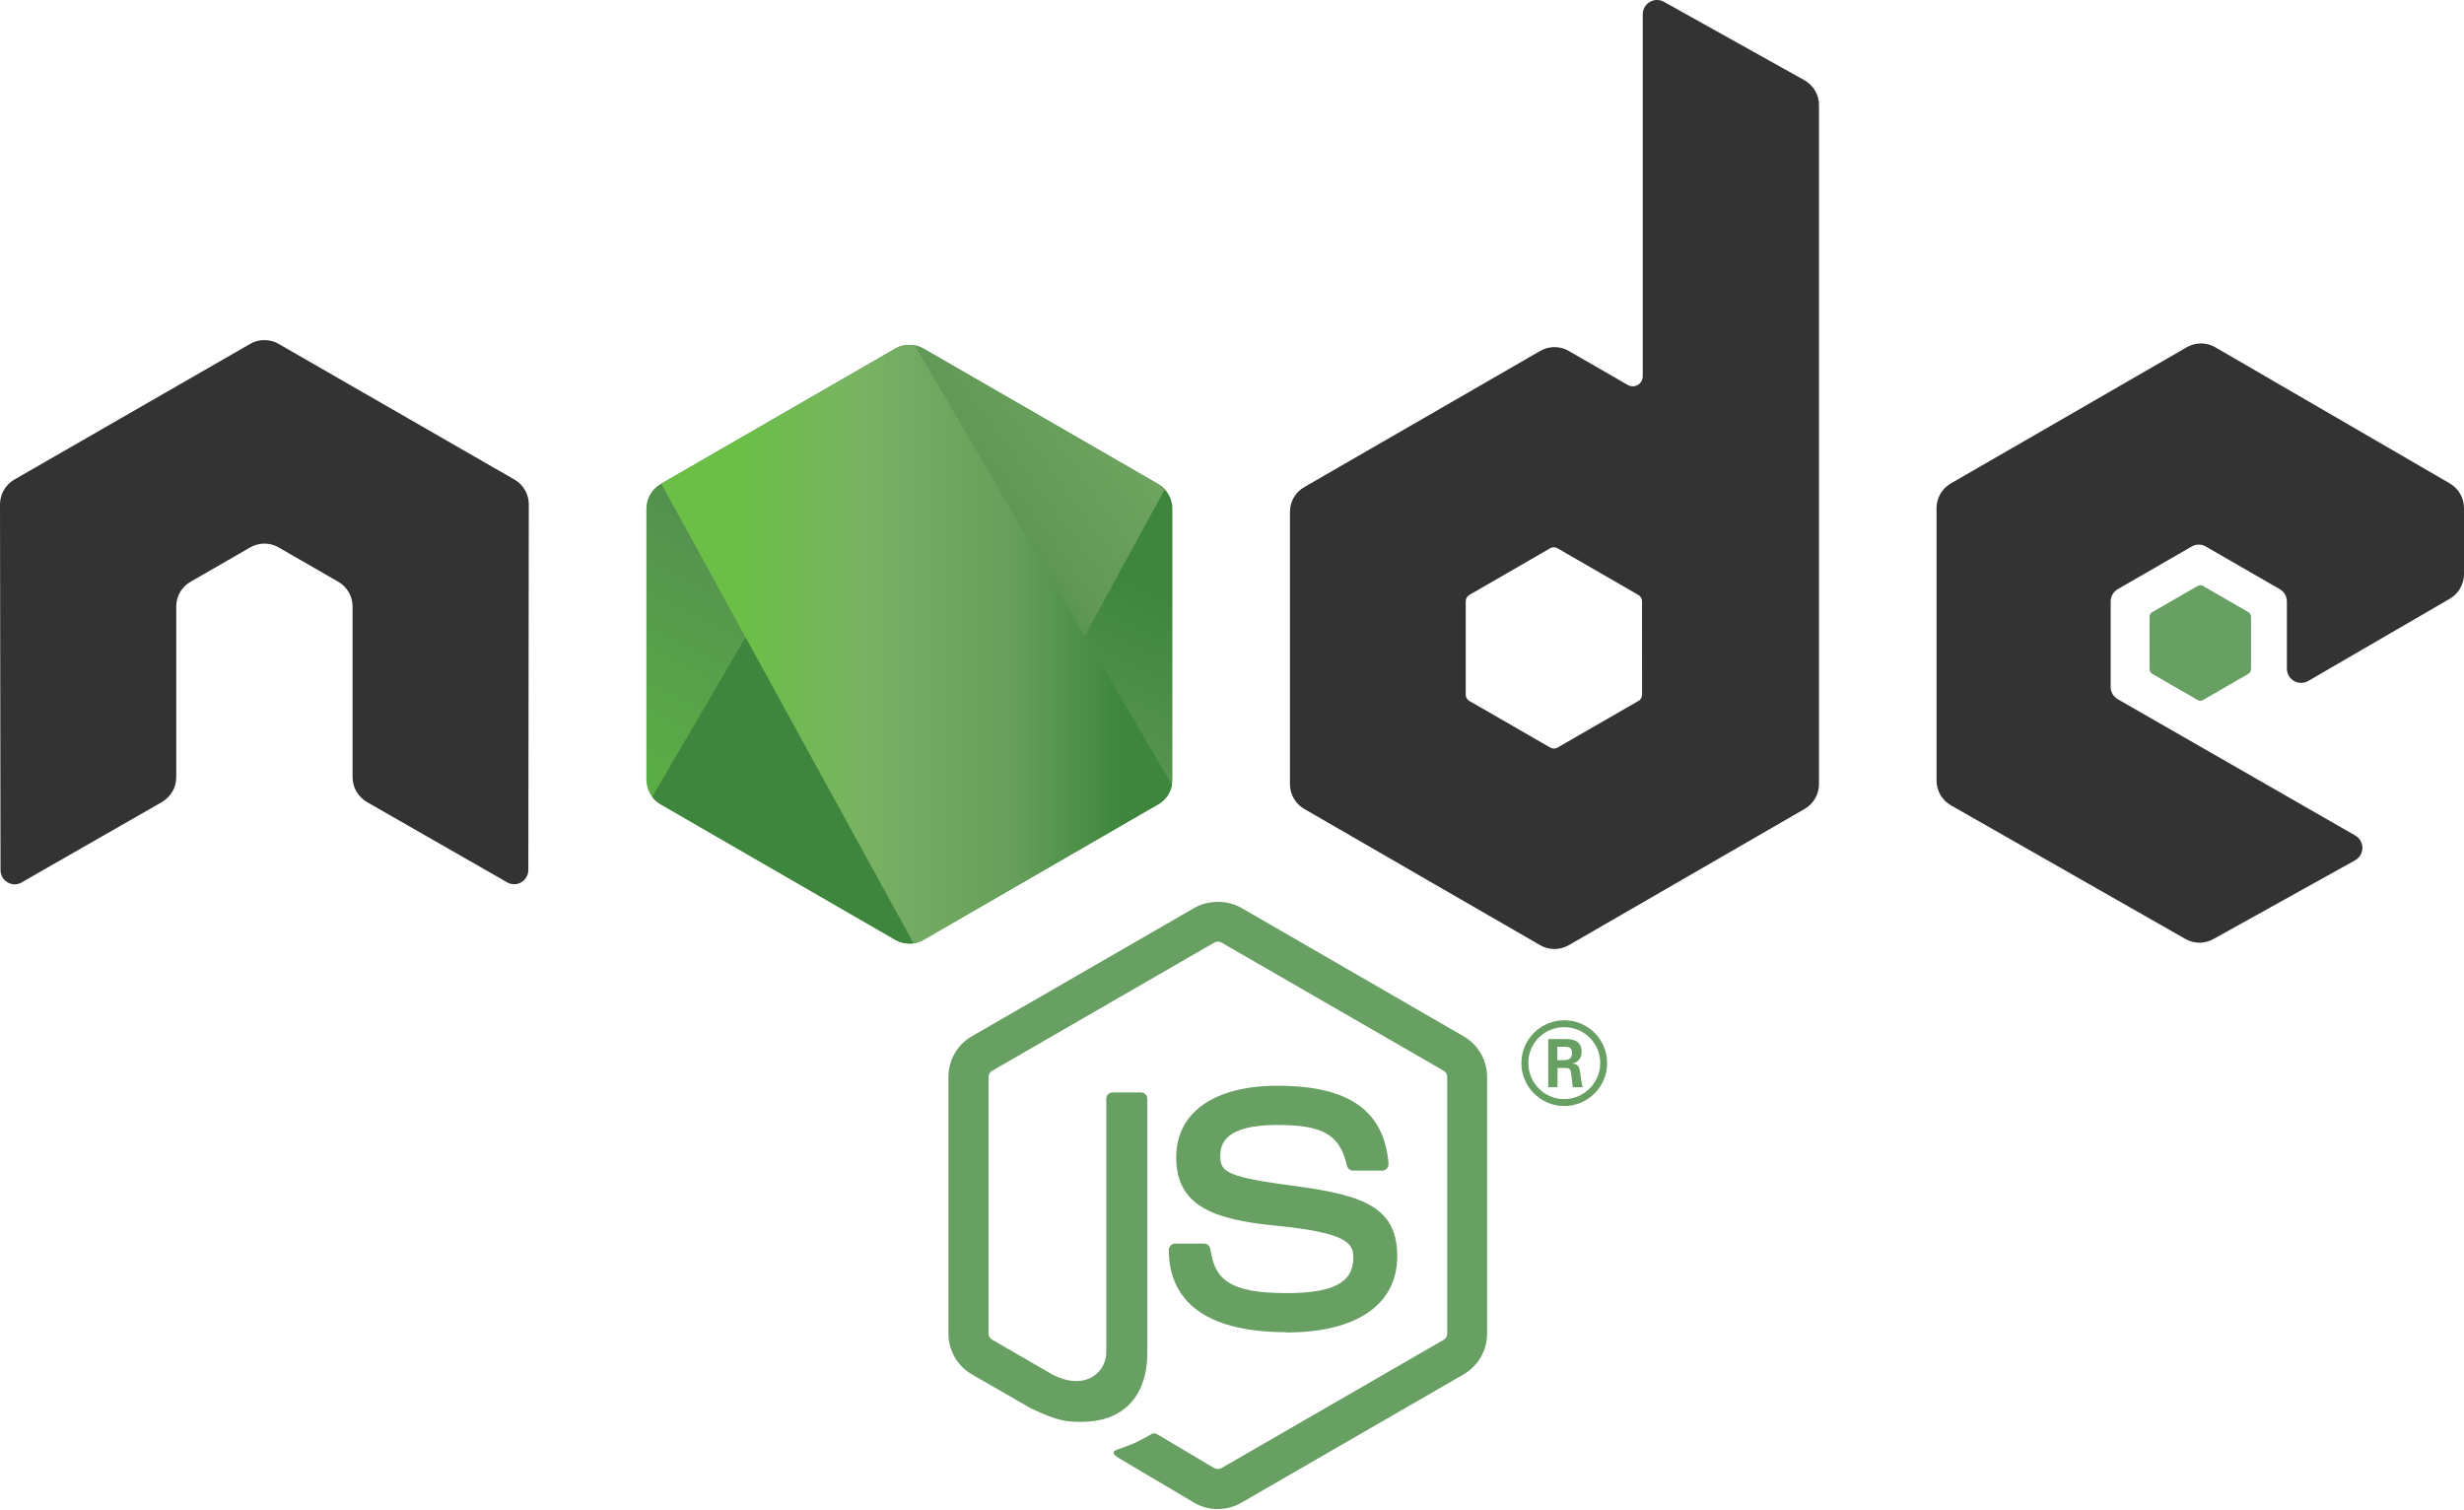
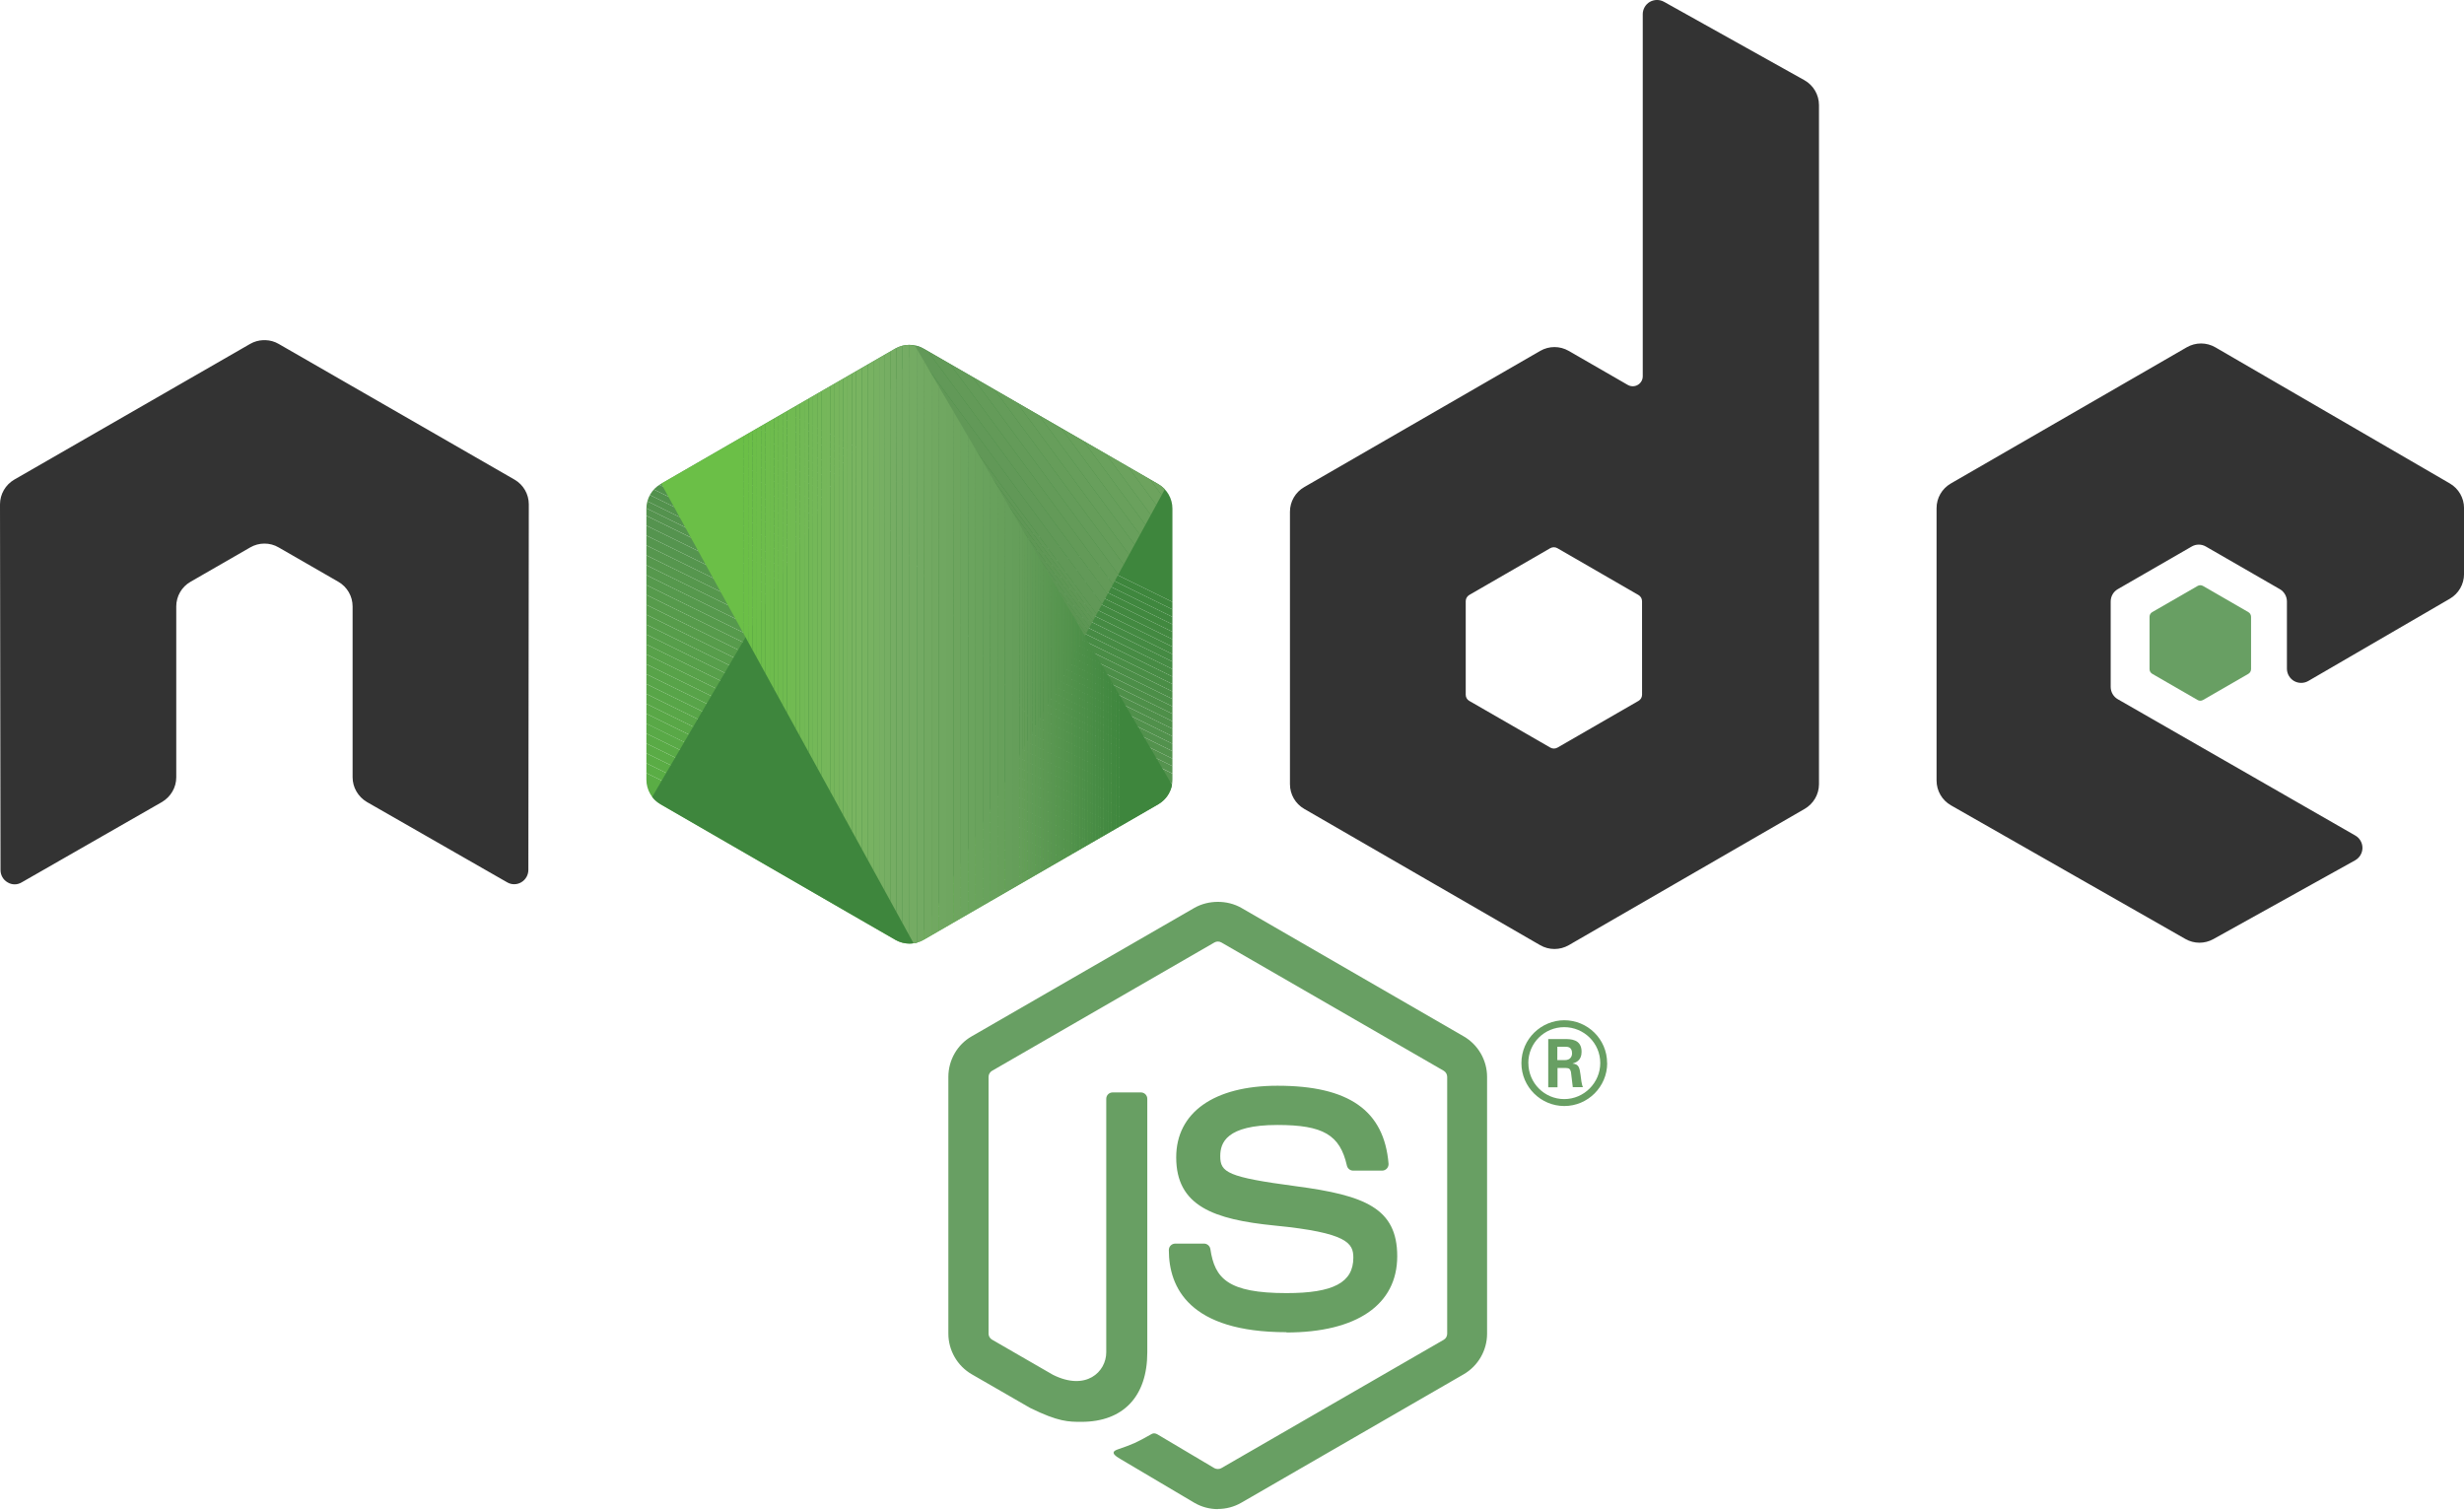
- <svg xmlns="http://www.w3.org/2000/svg" width="589.827" height="361.238" version="1.2" viewBox="0 0 442.37 270.929">
-   <defs>
-     <clipPath id="a">
-       <path d="M239.03 226.605l-42.13 24.317c-1.578.91-2.546 2.59-2.546 4.406v48.668c0 1.817.968 3.496 2.546 4.406l42.133 24.336c1.575.907 3.517.907 5.09 0l42.126-24.336c1.57-.91 2.54-2.59 2.54-4.406v-48.668c0-1.816-.97-3.496-2.55-4.406l-42.12-24.317c-.79-.453-1.67-.68-2.55-.68-.88 0-1.76.227-2.55.68" />
-     </clipPath>
-     <linearGradient id="b" x1="-.348" x2="1.251" gradientTransform="rotate(116.114 53.1 202.97) scale(86.48)" gradientUnits="userSpaceOnUse">
-       <stop offset=".3" stop-color="#3E863D" />
-       <stop offset=".5" stop-color="#55934F" />
-       <stop offset=".8" stop-color="#5AAD45" />
-     </linearGradient>
-     <clipPath id="c">
-       <path d="M195.398 307.086c.403.523.907.976 1.5 1.316l36.14 20.875 6.02 3.46c.9.52 1.926.74 2.934.665.336-.027.672-.09 1-.183l44.434-81.36c-.34-.37-.738-.68-1.184-.94l-27.586-15.93-14.582-8.39c-.414-.24-.863-.41-1.32-.53zm0 0" />
-     </clipPath>
-     <linearGradient id="d" x1="-.456" x2=".582" gradientTransform="rotate(-36.46 550.846 -214.337) scale(132.798)" gradientUnits="userSpaceOnUse">
-       <stop offset=".57" stop-color="#3E863D" />
-       <stop offset=".72" stop-color="#619857" />
-       <stop offset="1" stop-color="#76AC64" />
-     </linearGradient>
-     <clipPath id="e">
-       <path d="M241.066 225.953c-.707.07-1.398.29-2.035.652l-42.01 24.247 45.3 82.51c.63-.09 1.25-.3 1.81-.624l42.13-24.336c1.3-.754 2.19-2.03 2.46-3.476l-46.18-78.89c-.34-.067-.68-.102-1.03-.102-.14 0-.28.007-.42.02" />
-     </clipPath>
-     <linearGradient id="f" x1=".043" x2=".984" gradientTransform="translate(192.862 279.652) scale(97.417)" gradientUnits="userSpaceOnUse">
-       <stop offset=".16" stop-color="#6BBF47" />
-       <stop offset=".38" stop-color="#79B461" />
-       <stop offset=".47" stop-color="#75AC64" />
-       <stop offset=".7" stop-color="#659E5A" />
-       <stop offset=".9" stop-color="#3E863D" />
-     </linearGradient>
-   </defs>
-   <path fill="#689f63" d="M218.647 270.93c-1.46 0-2.91-.383-4.19-1.12l-13.337-7.896c-1.992-1.114-1.02-1.508-.363-1.735 2.656-.93 3.195-1.14 6.03-2.75.298-.17.688-.11.993.07l10.246 6.08c.37.2.895.2 1.238 0l39.95-23.06c.37-.21.61-.64.61-1.08v-46.1c0-.46-.24-.87-.618-1.1l-39.934-23.04c-.37-.22-.86-.22-1.23 0l-39.926 23.04c-.387.22-.633.65-.633 1.09v46.1c0 .44.24.86.62 1.07l10.94 6.32c5.94 2.97 9.57-.53 9.57-4.05v-45.5c0-.65.51-1.15 1.16-1.15h5.06c.63 0 1.15.5 1.15 1.15v45.52c0 7.92-4.32 12.47-11.83 12.47-2.31 0-4.13 0-9.21-2.5l-10.48-6.04c-2.59-1.5-4.19-4.3-4.19-7.29v-46.1c0-3 1.6-5.8 4.19-7.28l39.99-23.07c2.53-1.43 5.89-1.43 8.4 0l39.94 23.08c2.58 1.49 4.19 4.28 4.19 7.28v46.1c0 2.99-1.61 5.78-4.19 7.28l-39.94 23.07c-1.28.74-2.73 1.12-4.21 1.12" />
-   <path fill="#689f63" d="M230.987 239.164c-17.48 0-21.145-8.024-21.145-14.754 0-.64.516-1.15 1.157-1.15h5.16c.57 0 1.05.415 1.14.978.78 5.258 3.1 7.91 13.67 7.91 8.42 0 12-1.902 12-6.367 0-2.57-1.02-4.48-14.1-5.76-10.94-1.08-17.7-3.49-17.7-12.24 0-8.06 6.8-12.86 18.19-12.86 12.79 0 19.13 4.44 19.93 13.98.03.33-.09.65-.31.89-.22.23-.53.37-.85.37h-5.19c-.54 0-1.01-.38-1.12-.9-1.25-5.53-4.27-7.3-12.48-7.3-9.19 0-10.26 3.2-10.26 5.6 0 2.91 1.26 3.76 13.66 5.4 12.28 1.63 18.11 3.93 18.11 12.56 0 8.7-7.26 13.69-19.92 13.69m48.66-48.89h1.34c1.1 0 1.31-.77 1.31-1.22 0-1.18-.81-1.18-1.26-1.18h-1.38zm-1.63-3.78h2.97c1.02 0 3.02 0 3.02 2.28 0 1.59-1.02 1.92-1.63 2.12 1.19.08 1.27.86 1.43 1.96.08.69.21 1.88.45 2.28h-1.83c-.05-.4-.33-2.6-.33-2.72-.12-.49-.29-.73-.9-.73h-1.51v3.46h-1.67zm-3.57 4.3c0 3.58 2.89 6.48 6.44 6.48 3.58 0 6.47-2.96 6.47-6.48 0-3.59-2.93-6.44-6.48-6.44-3.5 0-6.44 2.81-6.44 6.43m14.16.03c0 4.24-3.47 7.7-7.7 7.7-4.2 0-7.7-3.42-7.7-7.7 0-4.36 3.58-7.7 7.7-7.7 4.15 0 7.69 3.35 7.69 7.7" />
-   <path fill="#333" fill-rule="evenodd" d="M94.936 90.55c0-1.84-.97-3.53-2.558-4.445l-42.356-24.37c-.715-.42-1.516-.64-2.328-.67h-.438c-.812.03-1.613.25-2.34.67L2.562 86.105C.984 87.025 0 88.715 0 90.555l.093 65.64c0 .91.47 1.76 1.27 2.21.78.48 1.76.48 2.54 0l25.18-14.42c1.59-.946 2.56-2.618 2.56-4.44V108.88c0-1.83.97-3.52 2.555-4.43l10.72-6.174c.796-.46 1.67-.688 2.56-.688.876 0 1.77.226 2.544.687l10.715 6.172c1.586.91 2.56 2.6 2.56 4.43v30.663c0 1.82.983 3.5 2.565 4.44l25.164 14.41c.79.47 1.773.47 2.56 0 .776-.45 1.268-1.3 1.268-2.21zm199.868 34.176c0 .457-.243.88-.64 1.106l-14.548 8.386c-.395.227-.883.227-1.277 0l-14.55-8.386c-.4-.227-.64-.65-.64-1.106V107.93c0-.458.24-.88.63-1.11l14.54-8.4c.4-.23.89-.23 1.29 0l14.55 8.4c.4.23.64.652.64 1.11zM298.734.324c-.794-.442-1.76-.43-2.544.027-.78.46-1.262 1.3-1.262 2.21v65c0 .64-.34 1.23-.894 1.55-.55.32-1.235.32-1.79 0L281.634 63c-1.58-.914-3.526-.914-5.112 0l-42.37 24.453c-1.583.91-2.56 2.6-2.56 4.42v48.92c0 1.83.977 3.51 2.56 4.43l42.37 24.47c1.582.91 3.53.91 5.117 0l42.37-24.48c1.58-.92 2.56-2.6 2.56-4.43V18.863c0-1.856-1.01-3.563-2.63-4.47zm141.093 107.164c1.574-.914 2.543-2.602 2.543-4.422V91.21c0-1.824-.97-3.507-2.547-4.425l-42.1-24.44c-1.59-.92-3.54-.92-5.13 0l-42.36 24.45c-1.59.92-2.56 2.6-2.56 4.43v48.9c0 1.84.99 3.54 2.58 4.45l42.09 23.99c1.55.89 3.45.9 5.02.03l25.46-14.15c.8-.45 1.31-1.3 1.31-2.22 0-.92-.49-1.78-1.29-2.23l-42.62-24.46c-.8-.45-1.29-1.3-1.29-2.21v-15.34c0-.916.48-1.76 1.28-2.216l13.26-7.65c.79-.46 1.76-.46 2.55 0l13.27 7.65c.79.45 1.28 1.3 1.28 2.21v12.06c0 .91.49 1.76 1.28 2.22.79.45 1.77.45 2.56-.01zm0 0" />
-   <path fill="#689f63" fill-rule="evenodd" d="M394.538 105.2c.3-.177.676-.177.98 0l8.13 4.69c.304.176.49.5.49.85v9.39c0 .35-.186.674-.49.85l-8.13 4.69c-.304.177-.68.177-.98 0l-8.125-4.69c-.31-.176-.5-.5-.5-.85v-9.39c0-.35.18-.674.49-.85zm0 0" />
-   <g clip-path="url(#a)" transform="translate(-78.306 -164.016)">
-     <path fill="url(#b)" d="M331.363 246.793l-118.715-58.19-60.87 124.174L270.49 370.97zm0 0" />
+ <svg xmlns="http://www.w3.org/2000/svg" xmlns:xlink="http://www.w3.org/1999/xlink" version="1.1" id="Layer_1" x="0px" y="0px" width="90px" height="55.12px" viewBox="249.913 153.06 90 55.12" enable-background="new 249.913 153.06 90 55.12" xml:space="preserve">
+   <path fill="#689F63" d="M294.397,208.18c-0.297,0-0.592-0.077-0.853-0.228l-2.713-1.606c-0.405-0.227-0.208-0.307-0.074-0.353  c0.54-0.189,0.65-0.232,1.227-0.56c0.061-0.035,0.14-0.022,0.202,0.014l2.084,1.237c0.075,0.041,0.182,0.041,0.252,0l8.127-4.691  c0.075-0.043,0.124-0.13,0.124-0.22v-9.379c0-0.094-0.049-0.177-0.125-0.224l-8.125-4.688c-0.075-0.044-0.175-0.044-0.25,0  l-8.123,4.688c-0.079,0.044-0.129,0.132-0.129,0.222v9.379c0,0.089,0.049,0.175,0.126,0.218l2.226,1.285  c1.208,0.604,1.947-0.107,1.947-0.823v-9.257c0-0.133,0.104-0.234,0.236-0.234h1.029c0.128,0,0.234,0.102,0.234,0.234v9.261  c0,1.611-0.879,2.537-2.407,2.537c-0.47,0-0.84,0-1.874-0.509l-2.132-1.229c-0.527-0.306-0.853-0.875-0.853-1.483v-9.379  c0-0.61,0.325-1.181,0.853-1.481l8.136-4.693c0.515-0.291,1.198-0.291,1.709,0l8.126,4.695c0.525,0.303,0.853,0.871,0.853,1.481  v9.379c0,0.608-0.327,1.176-0.853,1.481l-8.126,4.693c-0.26,0.15-0.555,0.228-0.856,0.228" />
+   <path fill="#689F63" d="M296.908,201.718c-3.557,0-4.302-1.633-4.302-3.002c0-0.13,0.105-0.234,0.235-0.234h1.05  c0.116,0,0.213,0.085,0.232,0.199c0.159,1.069,0.631,1.609,2.781,1.609c1.713,0,2.441-0.387,2.441-1.296  c0-0.522-0.208-0.911-2.869-1.171c-2.226-0.221-3.601-0.711-3.601-2.491c0-1.64,1.383-2.616,3.7-2.616  c2.603,0,3.893,0.903,4.056,2.845c0.006,0.067-0.019,0.132-0.063,0.181c-0.045,0.047-0.107,0.075-0.173,0.075h-1.056  c-0.11,0-0.206-0.077-0.229-0.183c-0.254-1.125-0.868-1.485-2.539-1.485c-1.869,0-2.087,0.651-2.087,1.14  c0,0.592,0.256,0.765,2.778,1.099c2.499,0.331,3.686,0.799,3.686,2.555c0,1.771-1.478,2.785-4.053,2.785 M306.795,191.78h0.272  c0.224,0,0.267-0.156,0.267-0.248c0-0.24-0.165-0.24-0.256-0.24h-0.281L306.795,191.78z M306.464,191.011h0.604  c0.208,0,0.614,0,0.614,0.464c0,0.324-0.207,0.391-0.331,0.432c0.242,0.017,0.258,0.175,0.291,0.399  c0.016,0.14,0.043,0.382,0.091,0.463h-0.372c-0.01-0.081-0.067-0.528-0.067-0.553c-0.024-0.1-0.059-0.148-0.183-0.148h-0.308v0.704  h-0.339V191.011z M305.738,191.886c0,0.729,0.588,1.318,1.31,1.318c0.729,0,1.316-0.602,1.316-1.318c0-0.73-0.596-1.31-1.318-1.31  c-0.712,0-1.31,0.571-1.31,1.308 M308.617,191.89c0,0.863-0.706,1.567-1.566,1.567c-0.855,0-1.567-0.696-1.567-1.567  c0-0.887,0.729-1.566,1.567-1.566c0.844,0,1.563,0.682,1.563,1.566" />
+   <path fill="#333333" d="M269.228,171.482c0-0.375-0.198-0.718-0.521-0.904l-8.617-4.958c-0.146-0.085-0.309-0.13-0.474-0.136h-0.089  c-0.165,0.006-0.328,0.051-0.476,0.136l-8.617,4.958c-0.321,0.187-0.521,0.531-0.521,0.905l0.019,13.354  c0,0.186,0.096,0.358,0.258,0.45c0.159,0.098,0.358,0.098,0.517,0l5.123-2.934c0.323-0.192,0.521-0.533,0.521-0.903v-6.239  c0-0.372,0.197-0.716,0.52-0.901l2.181-1.256c0.162-0.094,0.34-0.14,0.521-0.14c0.178,0,0.36,0.046,0.518,0.14l2.18,1.255  c0.323,0.185,0.521,0.529,0.521,0.901v6.239c0,0.37,0.2,0.712,0.521,0.903l5.12,2.932c0.161,0.096,0.361,0.096,0.521,0  c0.158-0.092,0.258-0.265,0.258-0.45L269.228,171.482z M309.891,178.435c0,0.093-0.05,0.179-0.131,0.225l-2.959,1.706  c-0.081,0.046-0.18,0.046-0.26,0l-2.961-1.706c-0.081-0.046-0.13-0.132-0.13-0.225v-3.417c0-0.093,0.049-0.179,0.128-0.226  l2.958-1.709c0.082-0.047,0.182-0.047,0.263,0l2.96,1.709c0.082,0.047,0.131,0.133,0.131,0.226L309.891,178.435z M310.691,153.125  c-0.162-0.09-0.358-0.087-0.519,0.005c-0.158,0.094-0.256,0.265-0.256,0.45v13.224c0,0.13-0.069,0.25-0.183,0.315  c-0.111,0.065-0.251,0.065-0.364,0l-2.158-1.243c-0.321-0.186-0.718-0.186-1.04,0l-8.62,4.975c-0.322,0.185-0.521,0.529-0.521,0.899  v9.953c0,0.372,0.198,0.714,0.521,0.901l8.62,4.979c0.322,0.185,0.718,0.185,1.041,0l8.62-4.98c0.321-0.188,0.521-0.529,0.521-0.901  v-24.805c0-0.377-0.205-0.725-0.534-0.909L310.691,153.125z M339.396,174.928c0.32-0.186,0.518-0.529,0.518-0.899v-2.412  c0-0.371-0.198-0.713-0.519-0.9l-8.565-4.972c-0.323-0.187-0.72-0.187-1.044,0l-8.617,4.974c-0.324,0.188-0.521,0.529-0.521,0.901  v9.949c0,0.374,0.201,0.72,0.525,0.905l8.563,4.881c0.315,0.181,0.702,0.183,1.021,0.006l5.18-2.879  c0.163-0.092,0.267-0.265,0.267-0.452c0-0.187-0.1-0.361-0.262-0.453l-8.672-4.977c-0.162-0.092-0.262-0.265-0.262-0.45v-3.121  c0-0.186,0.098-0.358,0.26-0.451l2.698-1.556c0.16-0.094,0.357-0.094,0.519,0l2.7,1.556c0.16,0.092,0.26,0.265,0.26,0.45v2.454  c0,0.185,0.1,0.358,0.261,0.452c0.161,0.091,0.36,0.091,0.521-0.002L339.396,174.928z" />
+   <path fill="#689F63" d="M330.182,174.462c0.061-0.036,0.138-0.036,0.199,0l1.653,0.954c0.063,0.036,0.101,0.102,0.101,0.173v1.911  c0,0.071-0.038,0.137-0.101,0.173l-1.653,0.954c-0.062,0.036-0.139,0.036-0.199,0l-1.653-0.954  c-0.063-0.036-0.102-0.102-0.102-0.173v-1.911c0-0.071,0.036-0.137,0.1-0.173L330.182,174.462z" />
+   <g>
+     <g>
+       <defs>
+         <path id="SVGID_1_" d="M282.612,165.793l-8.571,4.948c-0.321,0.185-0.518,0.527-0.518,0.896v9.901     c0,0.37,0.197,0.712,0.518,0.896l8.572,4.951c0.321,0.185,0.716,0.185,1.036,0l8.571-4.951c0.319-0.185,0.517-0.526,0.517-0.896     v-9.901c0-0.369-0.197-0.711-0.519-0.896l-8.569-4.948c-0.161-0.092-0.34-0.138-0.519-0.138s-0.358,0.046-0.519,0.138" />
+       </defs>
+       <clipPath id="SVGID_2_">
+         <use xlink:href="#SVGID_1_" overflow="visible" />
+       </clipPath>
+       <g clip-path="url(#SVGID_2_)">
+         <g>
+           <defs>
+             <rect id="SVGID_3_" x="269.68" y="162.545" transform="matrix(0.8979 0.4401 -0.4401 0.8979 106.6319 -106.5885)" width="26.898" height="28.136" />
+           </defs>
+           <clipPath id="SVGID_4_">
+             <use xlink:href="#SVGID_3_" overflow="visible" />
+           </clipPath>
+           <polygon clip-path="url(#SVGID_4_)" fill="#3E863D" points="301.398,169.9 277.25,158.061 301.398,158.061     " />
+           <polygon clip-path="url(#SVGID_4_)" fill="#3E863D" points="301.398,179.291 264.859,161.381 264.859,158.061 277.265,158.061       301.398,169.893     " />
+           <polygon clip-path="url(#SVGID_4_)" fill="#3E863D" points="301.398,179.564 264.859,161.654 264.859,161.381 301.398,179.291           " />
+           <polygon clip-path="url(#SVGID_4_)" fill="#3F873E" points="301.398,179.838 264.859,161.928 264.859,161.654 301.398,179.564           " />
+           <polygon clip-path="url(#SVGID_4_)" fill="#40873F" points="301.398,180.111 264.859,162.197 264.859,161.928 301.398,179.838           " />
+           <polygon clip-path="url(#SVGID_4_)" fill="#41883F" points="301.398,180.381 264.859,162.471 264.859,162.197 301.398,180.111           " />
+           <polygon clip-path="url(#SVGID_4_)" fill="#428840" points="301.398,180.654 264.859,162.744 264.859,162.471 301.398,180.381           " />
+           <polygon clip-path="url(#SVGID_4_)" fill="#438941" points="301.398,180.928 264.859,163.018 264.859,162.744 301.398,180.654           " />
+           <polygon clip-path="url(#SVGID_4_)" fill="#448A42" points="301.398,181.197 264.859,163.287 264.859,163.018 301.398,180.928           " />
+           <polygon clip-path="url(#SVGID_4_)" fill="#458A43" points="301.398,181.471 264.859,163.561 264.859,163.287 301.398,181.197           " />
+           <polygon clip-path="url(#SVGID_4_)" fill="#468B44" points="301.398,181.744 264.859,163.834 264.859,163.561 301.398,181.471           " />
+           <polygon clip-path="url(#SVGID_4_)" fill="#478B44" points="301.398,182.018 264.859,164.107 264.859,163.834 301.398,181.744           " />
+           <polygon clip-path="url(#SVGID_4_)" fill="#488C45" points="301.398,182.291 264.859,164.377 264.859,164.107 301.398,182.018           " />
+           <polygon clip-path="url(#SVGID_4_)" fill="#4A8D46" points="301.398,182.561 264.859,164.65 264.859,164.377 301.398,182.291           " />
+           <polygon clip-path="url(#SVGID_4_)" fill="#4B8D47" points="301.398,182.834 264.859,164.924 264.859,164.65 301.398,182.561           " />
+           <polygon clip-path="url(#SVGID_4_)" fill="#4C8E48" points="301.398,183.107 264.859,165.197 264.859,164.924 301.398,182.834           " />
+           <polygon clip-path="url(#SVGID_4_)" fill="#4D8E48" points="301.398,183.377 264.859,165.471 264.859,165.197 301.398,183.107           " />
+           <polygon clip-path="url(#SVGID_4_)" fill="#4E8F49" points="301.398,183.65 264.859,165.74 264.859,165.471 301.398,183.377           " />
+           <polygon clip-path="url(#SVGID_4_)" fill="#4F8F4A" points="301.398,183.924 264.859,166.014 264.859,165.74 301.398,183.65           " />
+           <polygon clip-path="url(#SVGID_4_)" fill="#50904B" points="301.398,184.197 264.859,166.287 264.859,166.014 301.398,183.924           " />
+           <polygon clip-path="url(#SVGID_4_)" fill="#51914C" points="301.398,184.471 264.859,166.557 264.859,166.287 301.398,184.197           " />
+           <polygon clip-path="url(#SVGID_4_)" fill="#52914D" points="301.398,184.74 264.859,166.83 264.859,166.557 301.398,184.471           " />
+           <polygon clip-path="url(#SVGID_4_)" fill="#53924D" points="301.398,185.014 264.859,167.104 264.859,166.83 301.398,184.74           " />
+           <polygon clip-path="url(#SVGID_4_)" fill="#54924E" points="301.398,185.287 264.859,167.377 264.859,167.104 301.398,185.014           " />
+           <polygon clip-path="url(#SVGID_4_)" fill="#55934F" points="301.398,185.557 264.859,167.65 264.859,167.377 301.398,185.287           " />
+           <polygon clip-path="url(#SVGID_4_)" fill="#55934F" points="301.398,185.92 264.859,168.01 264.859,167.65 301.398,185.561           " />
+           <polygon clip-path="url(#SVGID_4_)" fill="#55944F" points="301.398,186.283 264.859,168.373 264.859,168.01 301.398,185.92           " />
+           <polygon clip-path="url(#SVGID_4_)" fill="#55954E" points="301.398,186.643 264.859,168.732 264.859,168.373 301.398,186.283           " />
+           <polygon clip-path="url(#SVGID_4_)" fill="#56964E" points="301.398,187.006 264.859,169.096 264.859,168.732 301.398,186.643           " />
+           <polygon clip-path="url(#SVGID_4_)" fill="#56974D" points="301.398,187.369 264.859,169.455 264.859,169.096 301.398,187.006           " />
+           <polygon clip-path="url(#SVGID_4_)" fill="#56984D" points="301.398,187.729 264.859,169.818 264.859,169.455 301.398,187.369           " />
+           <polygon clip-path="url(#SVGID_4_)" fill="#56994D" points="301.398,188.092 264.859,170.182 264.859,169.818 301.398,187.729           " />
+           <polygon clip-path="url(#SVGID_4_)" fill="#569A4C" points="301.398,188.451 264.859,170.541 264.859,170.182 301.398,188.092           " />
+           <polygon clip-path="url(#SVGID_4_)" fill="#579B4C" points="301.398,188.814 264.859,170.904 264.859,170.541 301.398,188.451           " />
+           <polygon clip-path="url(#SVGID_4_)" fill="#579C4B" points="301.398,189.174 264.859,171.264 264.859,170.904 301.398,188.814           " />
+           <polygon clip-path="url(#SVGID_4_)" fill="#579D4B" points="301.398,189.537 264.859,171.627 264.859,171.264 301.398,189.174           " />
+           <polygon clip-path="url(#SVGID_4_)" fill="#579E4B" points="301.398,189.9 264.859,171.986 264.859,171.627 301.398,189.537           " />
+           <polygon clip-path="url(#SVGID_4_)" fill="#579F4A" points="301.398,190.26 264.859,172.35 264.859,171.986 301.398,189.9           " />
+           <polygon clip-path="url(#SVGID_4_)" fill="#58A14A" points="301.398,190.619 264.859,172.713 264.859,172.35 301.398,190.26           " />
+           <polygon clip-path="url(#SVGID_4_)" fill="#58A249" points="301.398,190.982 264.859,173.072 264.859,172.713 301.398,190.619           " />
+           <polygon clip-path="url(#SVGID_4_)" fill="#58A349" points="301.398,191.346 264.859,173.436 264.859,173.072 301.398,190.982           " />
+           <polygon clip-path="url(#SVGID_4_)" fill="#58A449" points="301.398,191.705 264.859,173.795 264.859,173.436 301.398,191.346           " />
+           <polygon clip-path="url(#SVGID_4_)" fill="#58A548" points="301.398,192.068 264.859,174.158 264.859,173.795 301.398,191.705           " />
+           <polygon clip-path="url(#SVGID_4_)" fill="#59A648" points="301.398,192.432 264.859,174.518 264.859,174.158 301.398,192.068           " />
+           <polygon clip-path="url(#SVGID_4_)" fill="#59A747" points="301.398,192.791 264.859,174.881 264.859,174.518 301.398,192.432           " />
+           <polygon clip-path="url(#SVGID_4_)" fill="#59A847" points="301.398,193.15 264.859,175.244 264.859,174.881 301.398,192.791           " />
+           <polygon clip-path="url(#SVGID_4_)" fill="#59A947" points="301.398,193.514 264.859,175.604 264.859,175.24 301.398,193.15           " />
+           <polygon clip-path="url(#SVGID_4_)" fill="#59AA46" points="301.398,193.877 264.859,175.967 264.859,175.604 301.398,193.514           " />
+           <polygon clip-path="url(#SVGID_4_)" fill="#5AAB46" points="301.398,194.236 264.859,176.326 264.859,175.967 301.398,193.877           " />
+           <polygon clip-path="url(#SVGID_4_)" fill="#5AAC45" points="301.398,194.6 264.859,176.689 264.859,176.326 301.398,194.236           " />
+           <polygon clip-path="url(#SVGID_4_)" fill="#5AAD45" points="301.398,194.959 264.859,177.049 264.859,176.689 301.398,194.6           " />
+           <polygon clip-path="url(#SVGID_4_)" fill="#5AAD45" points="289.031,195.166 264.859,183.314 264.859,177.049 301.398,194.959       301.398,195.166     " />
+           <polygon clip-path="url(#SVGID_4_)" fill="#5AAD45" points="264.859,183.314 289.031,195.166 264.859,195.166     " />
+         </g>
+       </g>
+     </g>
  </g>
-   <g clip-path="url(#c)" transform="translate(-78.306 -164.016)">
-     <path fill="url(#d)" d="M144.07 264.004l83.825 113.453 110.86-81.906-83.83-113.45zm0 0" />
+   <g>
+     <g>
+       <defs>
+         <path id="SVGID_5_" d="M273.735,182.167c0.082,0.106,0.185,0.198,0.305,0.268l7.353,4.247l1.225,0.704     c0.183,0.105,0.392,0.15,0.597,0.136l0.204-0.038l9.04-16.552c-0.069-0.075-0.15-0.138-0.241-0.191l-5.612-3.241l-2.967-1.707     c-0.084-0.049-0.176-0.083-0.269-0.108L273.735,182.167z" />
+       </defs>
+       <clipPath id="SVGID_6_">
+         <use xlink:href="#SVGID_5_" overflow="visible" />
+       </clipPath>
+       <g clip-path="url(#SVGID_6_)">
+         <defs>
+           <rect id="SVGID_7_" x="268.748" y="162.59" transform="matrix(-0.5942 -0.8043 0.8043 -0.5942 309.2783 509.2523)" width="28.699" height="28.043" />
+         </defs>
+         <clipPath id="SVGID_8_">
+           <use xlink:href="#SVGID_7_" overflow="visible" />
+         </clipPath>
+         <polygon clip-path="url(#SVGID_8_)" fill="#3E863D" points="270.828,156.74 300.199,196.486 263.292,196.486 263.292,156.74         " />
+         <polygon clip-path="url(#SVGID_8_)" fill="#3E863D" points="271.019,156.74 300.39,196.486 300.238,196.486 270.871,156.74         " />
+         <polygon clip-path="url(#SVGID_8_)" fill="#3F873E" points="271.171,156.74 300.539,196.486 300.39,196.486 271.019,156.74         " />
+         <polygon clip-path="url(#SVGID_8_)" fill="#40873F" points="271.32,156.74 300.687,196.486 300.539,196.486 271.171,156.74         " />
+         <polygon clip-path="url(#SVGID_8_)" fill="#41883F" points="271.468,156.74 300.835,196.486 300.687,196.486 271.32,156.74         " />
+         <polygon clip-path="url(#SVGID_8_)" fill="#428840" points="271.621,156.74 300.988,196.486 300.835,196.486 271.468,156.74         " />
+         <polygon clip-path="url(#SVGID_8_)" fill="#438941" points="271.769,156.74 301.136,196.486 300.988,196.486 271.621,156.74         " />
+         <polygon clip-path="url(#SVGID_8_)" fill="#448942" points="271.917,156.74 301.289,196.486 301.136,196.486 271.769,156.74         " />
+         <polygon clip-path="url(#SVGID_8_)" fill="#458A42" points="272.07,156.74 301.437,196.486 301.289,196.486 271.917,156.74         " />
+         <polygon clip-path="url(#SVGID_8_)" fill="#468A43" points="272.218,156.74 301.585,196.486 301.437,196.486 272.07,156.74         " />
+         <polygon clip-path="url(#SVGID_8_)" fill="#478B44" points="272.367,156.74 301.734,196.486 301.585,196.486 272.218,156.74         " />
+         <polygon clip-path="url(#SVGID_8_)" fill="#488B45" points="272.519,156.74 301.886,196.486 301.734,196.486 272.367,156.74         " />
+         <polygon clip-path="url(#SVGID_8_)" fill="#498C45" points="272.667,156.74 302.035,196.486 301.886,196.486 272.519,156.74         " />
+         <polygon clip-path="url(#SVGID_8_)" fill="#4A8C46" points="272.816,156.74 302.187,196.486 302.035,196.486 272.667,156.74         " />
+         <polygon clip-path="url(#SVGID_8_)" fill="#4B8D47" points="272.968,156.74 302.335,196.486 302.187,196.486 272.816,156.74         " />
+         <polygon clip-path="url(#SVGID_8_)" fill="#4C8D48" points="273.117,156.74 302.484,196.486 302.335,196.486 272.968,156.74         " />
+         <polygon clip-path="url(#SVGID_8_)" fill="#4D8E48" points="273.265,156.74 302.632,196.486 302.484,196.486 273.117,156.74         " />
+         <polygon clip-path="url(#SVGID_8_)" fill="#4E8E49" points="273.417,156.74 302.785,196.486 302.632,196.486 273.265,156.74         " />
+         <polygon clip-path="url(#SVGID_8_)" fill="#508F4A" points="273.566,156.74 302.902,196.439 302.902,196.486 302.785,196.486      273.417,156.74    " />
+         <polygon clip-path="url(#SVGID_8_)" fill="#51904B" points="273.714,156.74 302.902,196.24 302.902,196.439 273.566,156.74         " />
+         <polygon clip-path="url(#SVGID_8_)" fill="#52904C" points="273.867,156.74 302.902,196.033 302.902,196.24 273.714,156.74         " />
+         <polygon clip-path="url(#SVGID_8_)" fill="#53914C" points="274.015,156.74 302.902,195.834 302.902,196.033 273.867,156.74         " />
+         <polygon clip-path="url(#SVGID_8_)" fill="#54914D" points="274.164,156.74 302.902,195.631 302.902,195.834 274.015,156.74         " />
+         <polygon clip-path="url(#SVGID_8_)" fill="#55924E" points="274.316,156.74 302.902,195.428 302.902,195.631 274.164,156.74         " />
+         <polygon clip-path="url(#SVGID_8_)" fill="#56924F" points="274.464,156.74 302.902,195.225 302.902,195.428 274.316,156.74         " />
+         <polygon clip-path="url(#SVGID_8_)" fill="#57934F" points="274.613,156.74 302.902,195.025 302.902,195.225 274.464,156.74         " />
+         <polygon clip-path="url(#SVGID_8_)" fill="#589350" points="274.765,156.74 302.902,194.822 302.902,195.025 274.613,156.74         " />
+         <polygon clip-path="url(#SVGID_8_)" fill="#599451" points="274.914,156.74 302.902,194.619 302.902,194.822 274.765,156.74         " />
+         <polygon clip-path="url(#SVGID_8_)" fill="#5A9452" points="275.062,156.74 302.902,194.416 302.902,194.619 274.914,156.74         " />
+         <polygon clip-path="url(#SVGID_8_)" fill="#5B9552" points="275.214,156.74 302.902,194.213 302.902,194.416 275.062,156.74         " />
+         <polygon clip-path="url(#SVGID_8_)" fill="#5C9553" points="275.363,156.74 302.902,194.01 302.902,194.213 275.214,156.74         " />
+         <polygon clip-path="url(#SVGID_8_)" fill="#5D9654" points="275.511,156.74 302.902,193.807 302.902,194.01 275.363,156.74         " />
+         <polygon clip-path="url(#SVGID_8_)" fill="#5E9655" points="275.664,156.74 302.902,193.604 302.902,193.807 275.511,156.74         " />
+         <polygon clip-path="url(#SVGID_8_)" fill="#5F9755" points="275.812,156.74 302.902,193.4 302.902,193.604 275.664,156.74    " />
+         <polygon clip-path="url(#SVGID_8_)" fill="#609756" points="275.96,156.74 302.902,193.197 302.902,193.4 275.812,156.74    " />
+         <polygon clip-path="url(#SVGID_8_)" fill="#619857" points="276.113,156.74 302.902,192.998 302.902,193.197 275.96,156.74         " />
+         <polygon clip-path="url(#SVGID_8_)" fill="#619857" points="276.578,156.74 302.902,192.365 302.902,192.994 276.113,156.74         " />
+         <polygon clip-path="url(#SVGID_8_)" fill="#629958" points="277.046,156.74 302.902,191.736 302.902,192.365 276.578,156.74         " />
+         <polygon clip-path="url(#SVGID_8_)" fill="#639A58" points="277.511,156.74 302.902,191.104 302.902,191.736 277.046,156.74         " />
+         <polygon clip-path="url(#SVGID_8_)" fill="#649B59" points="277.976,156.74 302.902,190.475 302.902,191.104 277.511,156.74         " />
+         <polygon clip-path="url(#SVGID_8_)" fill="#659C5A" points="278.441,156.74 302.902,189.842 302.902,190.475 277.976,156.74         " />
+         <polygon clip-path="url(#SVGID_8_)" fill="#669D5A" points="278.906,156.74 302.902,189.213 302.902,189.842 278.441,156.74         " />
+         <polygon clip-path="url(#SVGID_8_)" fill="#679E5B" points="279.375,156.74 302.902,188.58 302.902,189.213 278.906,156.74         " />
+         <polygon clip-path="url(#SVGID_8_)" fill="#689F5C" points="279.839,156.74 302.902,187.951 302.902,188.58 279.375,156.74         " />
+         <polygon clip-path="url(#SVGID_8_)" fill="#69A05C" points="280.304,156.74 302.902,187.322 302.902,187.951 279.839,156.74         " />
+         <polygon clip-path="url(#SVGID_8_)" fill="#6AA15D" points="280.769,156.74 302.902,186.689 302.902,187.322 280.304,156.74         " />
+         <polygon clip-path="url(#SVGID_8_)" fill="#6CA25E" points="281.238,156.74 302.902,186.061 302.902,186.689 280.769,156.74         " />
+         <polygon clip-path="url(#SVGID_8_)" fill="#6DA35E" points="281.703,156.74 302.902,185.432 302.902,186.061 281.238,156.74         " />
+         <polygon clip-path="url(#SVGID_8_)" fill="#6EA45F" points="282.167,156.74 302.902,184.799 302.902,185.432 281.703,156.74         " />
+         <polygon clip-path="url(#SVGID_8_)" fill="#6FA55F" points="282.632,156.74 302.902,184.17 302.902,184.799 282.167,156.74         " />
+         <polygon clip-path="url(#SVGID_8_)" fill="#70A660" points="283.101,156.74 302.902,183.541 302.902,184.17 282.632,156.74         " />
+         <polygon clip-path="url(#SVGID_8_)" fill="#71A761" points="283.566,156.74 302.902,182.908 302.902,183.541 283.101,156.74         " />
+         <polygon clip-path="url(#SVGID_8_)" fill="#72A861" points="284.031,156.74 302.902,182.279 302.902,182.908 283.566,156.74         " />
+         <polygon clip-path="url(#SVGID_8_)" fill="#73A962" points="284.5,156.74 302.902,181.646 302.902,182.279 284.031,156.74    " />
+         <polygon clip-path="url(#SVGID_8_)" fill="#74AA63" points="284.964,156.74 302.902,181.018 302.902,181.646 284.5,156.74    " />
+         <polygon clip-path="url(#SVGID_8_)" fill="#75AB63" points="285.429,156.74 302.902,180.385 302.902,181.018 284.964,156.74         " />
+         <polygon clip-path="url(#SVGID_8_)" fill="#76AC64" points="285.894,156.74 302.902,179.756 302.902,180.385 285.429,156.74         " />
+         <polygon clip-path="url(#SVGID_8_)" fill="#76AC64" points="302.902,179.756 285.894,156.74 302.902,156.74    " />
+       </g>
+     </g>
  </g>
-   <g clip-path="url(#e)" transform="translate(-78.306 -164.016)">
-     <path fill="url(#f)" d="M197.02 225.934v107.43h91.683v-107.43zm0 0" />
+   <g>
+     <g>
+       <defs>
+         <path id="SVGID_9_" d="M283.027,165.661c-0.144,0.014-0.285,0.059-0.414,0.132l-8.547,4.933l9.216,16.787     c0.128-0.019,0.254-0.061,0.368-0.127l8.572-4.951c0.264-0.153,0.445-0.413,0.5-0.707l-9.396-16.05l-0.209-0.021l-0.085,0.004" />
+       </defs>
+       <clipPath id="SVGID_10_">
+         <use xlink:href="#SVGID_9_" overflow="visible" />
+       </clipPath>
+       <g clip-path="url(#SVGID_10_)">
+         <g>
+           <defs>
+             <rect id="SVGID_11_" x="274.065" y="165.657" width="18.653" height="21.857" />
+           </defs>
+           <clipPath id="SVGID_12_">
+             <use xlink:href="#SVGID_11_" overflow="visible" />
+           </clipPath>
+           <rect x="274.066" y="165.658" clip-path="url(#SVGID_12_)" fill="#6BBF47" width="0.035" height="21.855" />
+           <rect x="274.101" y="165.658" clip-path="url(#SVGID_12_)" fill="#6BBF47" width="2.984" height="21.855" />
+           <rect x="277.085" y="165.658" clip-path="url(#SVGID_12_)" fill="#6BBF47" width="0.156" height="21.855" />
+           <rect x="277.242" y="165.658" clip-path="url(#SVGID_12_)" fill="#6CBF48" width="0.156" height="21.855" />
+           <rect x="277.398" y="165.658" clip-path="url(#SVGID_12_)" fill="#6CBE49" width="0.16" height="21.855" />
+           <rect x="277.558" y="165.658" clip-path="url(#SVGID_12_)" fill="#6DBE4A" width="0.156" height="21.855" />
+           <rect x="277.714" y="165.658" clip-path="url(#SVGID_12_)" fill="#6DBD4B" width="0.16" height="21.855" />
+           <rect x="277.875" y="165.658" clip-path="url(#SVGID_12_)" fill="#6EBD4C" width="0.156" height="21.855" />
+           <rect x="278.031" y="165.658" clip-path="url(#SVGID_12_)" fill="#6EBC4D" width="0.156" height="21.855" />
+           <rect x="278.187" y="165.658" clip-path="url(#SVGID_12_)" fill="#6FBC4E" width="0.16" height="21.855" />
+           <rect x="278.347" y="165.658" clip-path="url(#SVGID_12_)" fill="#6FBB4F" width="0.156" height="21.855" />
+           <rect x="278.503" y="165.658" clip-path="url(#SVGID_12_)" fill="#70BB50" width="0.16" height="21.855" />
+           <rect x="278.664" y="165.658" clip-path="url(#SVGID_12_)" fill="#71BB51" width="0.156" height="21.855" />
+           <rect x="278.82" y="165.658" clip-path="url(#SVGID_12_)" fill="#71BA52" width="0.156" height="21.855" />
+           <rect x="278.976" y="165.658" clip-path="url(#SVGID_12_)" fill="#72BA53" width="0.16" height="21.855" />
+           <rect x="279.136" y="165.658" clip-path="url(#SVGID_12_)" fill="#72B955" width="0.156" height="21.855" />
+           <rect x="279.292" y="165.658" clip-path="url(#SVGID_12_)" fill="#73B956" width="0.16" height="21.855" />
+           <rect x="279.453" y="165.658" clip-path="url(#SVGID_12_)" fill="#73B857" width="0.156" height="21.855" />
+           <rect x="279.609" y="165.658" clip-path="url(#SVGID_12_)" fill="#74B858" width="0.156" height="21.855" />
+           <rect x="279.765" y="165.658" clip-path="url(#SVGID_12_)" fill="#75B859" width="0.16" height="21.855" />
+           <rect x="279.925" y="165.658" clip-path="url(#SVGID_12_)" fill="#75B75A" width="0.156" height="21.855" />
+           <rect x="280.082" y="165.658" clip-path="url(#SVGID_12_)" fill="#76B75B" width="0.16" height="21.855" />
+           <rect x="280.242" y="165.658" clip-path="url(#SVGID_12_)" fill="#76B65C" width="0.156" height="21.855" />
+           <rect x="280.398" y="165.658" clip-path="url(#SVGID_12_)" fill="#77B65D" width="0.156" height="21.855" />
+           <rect x="280.554" y="165.658" clip-path="url(#SVGID_12_)" fill="#77B55E" width="0.16" height="21.855" />
+           <rect x="280.714" y="165.658" clip-path="url(#SVGID_12_)" fill="#78B55F" width="0.156" height="21.855" />
+           <rect x="280.871" y="165.658" clip-path="url(#SVGID_12_)" fill="#78B460" width="0.16" height="21.855" />
+           <rect x="281.031" y="165.658" clip-path="url(#SVGID_12_)" fill="#79B461" width="0.156" height="21.855" />
+           <rect x="281.187" y="165.658" clip-path="url(#SVGID_12_)" fill="#79B461" width="0.211" height="21.855" />
+           <rect x="281.398" y="165.658" clip-path="url(#SVGID_12_)" fill="#78B361" width="0.207" height="21.855" />
+           <rect x="281.605" y="165.658" clip-path="url(#SVGID_12_)" fill="#78B262" width="0.211" height="21.855" />
+           <rect x="281.816" y="165.658" clip-path="url(#SVGID_12_)" fill="#77B162" width="0.211" height="21.855" />
+           <rect x="282.027" y="165.658" clip-path="url(#SVGID_12_)" fill="#77AF63" width="0.207" height="21.855" />
+           <rect x="282.234" y="165.658" clip-path="url(#SVGID_12_)" fill="#76AE63" width="0.211" height="21.855" />
+           <rect x="282.445" y="165.658" clip-path="url(#SVGID_12_)" fill="#76AD64" width="0.211" height="21.855" />
+           <rect x="282.656" y="165.658" clip-path="url(#SVGID_12_)" fill="#75AC64" width="0.211" height="21.855" />
+           <rect x="282.867" y="165.658" clip-path="url(#SVGID_12_)" fill="#75AC64" width="0.266" height="21.855" />
+           <rect x="283.132" y="165.658" clip-path="url(#SVGID_12_)" fill="#74AB63" width="0.27" height="21.855" />
+           <rect x="283.402" y="165.658" clip-path="url(#SVGID_12_)" fill="#73AA63" width="0.266" height="21.855" />
+           <rect x="283.667" y="165.658" clip-path="url(#SVGID_12_)" fill="#72A962" width="0.27" height="21.855" />
+           <rect x="283.937" y="165.658" clip-path="url(#SVGID_12_)" fill="#71A861" width="0.27" height="21.855" />
+           <rect x="284.207" y="165.658" clip-path="url(#SVGID_12_)" fill="#70A761" width="0.266" height="21.855" />
+           <rect x="284.472" y="165.658" clip-path="url(#SVGID_12_)" fill="#6FA660" width="0.27" height="21.855" />
+           <rect x="284.742" y="165.658" clip-path="url(#SVGID_12_)" fill="#6EA55F" width="0.266" height="21.855" />
+           <rect x="285.007" y="165.658" clip-path="url(#SVGID_12_)" fill="#6CA55F" width="0.27" height="21.855" />
+           <rect x="285.277" y="165.658" clip-path="url(#SVGID_12_)" fill="#6BA45E" width="0.27" height="21.855" />
+           <rect x="285.546" y="165.658" clip-path="url(#SVGID_12_)" fill="#6AA35D" width="0.266" height="21.855" />
+           <rect x="285.812" y="165.658" clip-path="url(#SVGID_12_)" fill="#69A25D" width="0.27" height="21.855" />
+           <rect x="286.082" y="165.658" clip-path="url(#SVGID_12_)" fill="#68A15C" width="0.27" height="21.855" />
+           <rect x="286.351" y="165.658" clip-path="url(#SVGID_12_)" fill="#67A05B" width="0.266" height="21.855" />
+           <rect x="286.617" y="165.658" clip-path="url(#SVGID_12_)" fill="#669F5B" width="0.27" height="21.855" />
+           <rect x="286.886" y="165.658" clip-path="url(#SVGID_12_)" fill="#659E5A" width="0.266" height="21.855" />
+           <rect x="287.152" y="165.658" clip-path="url(#SVGID_12_)" fill="#659E5A" width="0.098" height="21.855" />
+           <rect x="287.25" y="165.658" clip-path="url(#SVGID_12_)" fill="#649D59" width="0.094" height="21.855" />
+           <rect x="287.343" y="165.658" clip-path="url(#SVGID_12_)" fill="#639D58" width="0.098" height="21.855" />
+           <rect x="287.441" y="165.658" clip-path="url(#SVGID_12_)" fill="#629C58" width="0.094" height="21.855" />
+           <rect x="287.535" y="165.658" clip-path="url(#SVGID_12_)" fill="#619B57" width="0.098" height="21.855" />
+           <rect x="287.632" y="165.658" clip-path="url(#SVGID_12_)" fill="#609B56" width="0.094" height="21.855" />
+           <rect x="287.726" y="165.658" clip-path="url(#SVGID_12_)" fill="#5F9A55" width="0.098" height="21.855" />
+           <rect x="287.824" y="165.658" clip-path="url(#SVGID_12_)" fill="#5E9A55" width="0.094" height="21.855" />
+           <rect x="287.917" y="165.658" clip-path="url(#SVGID_12_)" fill="#5D9954" width="0.098" height="21.855" />
+           <rect x="288.015" y="165.658" clip-path="url(#SVGID_12_)" fill="#5C9853" width="0.094" height="21.855" />
+           <rect x="288.109" y="165.658" clip-path="url(#SVGID_12_)" fill="#5B9852" width="0.098" height="21.855" />
+           <rect x="288.207" y="165.658" clip-path="url(#SVGID_12_)" fill="#5A9752" width="0.094" height="21.855" />
+           <rect x="288.3" y="165.658" clip-path="url(#SVGID_12_)" fill="#599651" width="0.098" height="21.855" />
+           <rect x="288.398" y="165.658" clip-path="url(#SVGID_12_)" fill="#589650" width="0.094" height="21.855" />
+           <rect x="288.492" y="165.658" clip-path="url(#SVGID_12_)" fill="#57954F" width="0.094" height="21.855" />
+           <rect x="288.585" y="165.658" clip-path="url(#SVGID_12_)" fill="#56954F" width="0.098" height="21.855" />
+           <rect x="288.683" y="165.658" clip-path="url(#SVGID_12_)" fill="#55944E" width="0.098" height="21.855" />
+           <rect x="288.781" y="165.658" clip-path="url(#SVGID_12_)" fill="#54934D" width="0.094" height="21.855" />
+           <rect x="288.875" y="165.658" clip-path="url(#SVGID_12_)" fill="#53934C" width="0.094" height="21.855" />
+           <rect x="288.968" y="165.658" clip-path="url(#SVGID_12_)" fill="#52924C" width="0.098" height="21.855" />
+           <rect x="289.066" y="165.658" clip-path="url(#SVGID_12_)" fill="#50914B" width="0.094" height="21.855" />
+           <rect x="289.16" y="165.658" clip-path="url(#SVGID_12_)" fill="#4F914A" width="0.098" height="21.855" />
+           <rect x="289.257" y="165.658" clip-path="url(#SVGID_12_)" fill="#4E9049" width="0.094" height="21.855" />
+           <rect x="289.351" y="165.658" clip-path="url(#SVGID_12_)" fill="#4D8F48" width="0.098" height="21.855" />
+           <rect x="289.449" y="165.658" clip-path="url(#SVGID_12_)" fill="#4C8F48" width="0.094" height="21.855" />
+           <rect x="289.542" y="165.658" clip-path="url(#SVGID_12_)" fill="#4B8E47" width="0.098" height="21.855" />
+           <rect x="289.64" y="165.658" clip-path="url(#SVGID_12_)" fill="#4A8E46" width="0.094" height="21.855" />
+           <rect x="289.734" y="165.658" clip-path="url(#SVGID_12_)" fill="#498D45" width="0.098" height="21.855" />
+           <rect x="289.832" y="165.658" clip-path="url(#SVGID_12_)" fill="#488C45" width="0.094" height="21.855" />
+           <rect x="289.925" y="165.658" clip-path="url(#SVGID_12_)" fill="#478C44" width="0.098" height="21.855" />
+           <rect x="290.023" y="165.658" clip-path="url(#SVGID_12_)" fill="#468B43" width="0.094" height="21.855" />
+           <rect x="290.117" y="165.658" clip-path="url(#SVGID_12_)" fill="#458A42" width="0.098" height="21.855" />
+           <rect x="290.214" y="165.658" clip-path="url(#SVGID_12_)" fill="#448A42" width="0.094" height="21.855" />
+           <rect x="290.308" y="165.658" clip-path="url(#SVGID_12_)" fill="#438941" width="0.098" height="21.855" />
+           <rect x="290.406" y="165.658" clip-path="url(#SVGID_12_)" fill="#428940" width="0.094" height="21.855" />
+           <rect x="290.5" y="165.658" clip-path="url(#SVGID_12_)" fill="#41883F" width="0.098" height="21.855" />
+           <rect x="290.597" y="165.658" clip-path="url(#SVGID_12_)" fill="#40873F" width="0.094" height="21.855" />
+           <rect x="290.691" y="165.658" clip-path="url(#SVGID_12_)" fill="#3F873E" width="0.098" height="21.855" />
+           <rect x="290.789" y="165.658" clip-path="url(#SVGID_12_)" fill="#3E863D" width="0.094" height="21.855" />
+           <rect x="290.882" y="165.658" clip-path="url(#SVGID_12_)" fill="#3E863D" width="1.836" height="21.855" />
+         </g>
+       </g>
+     </g>
  </g>
</svg>
